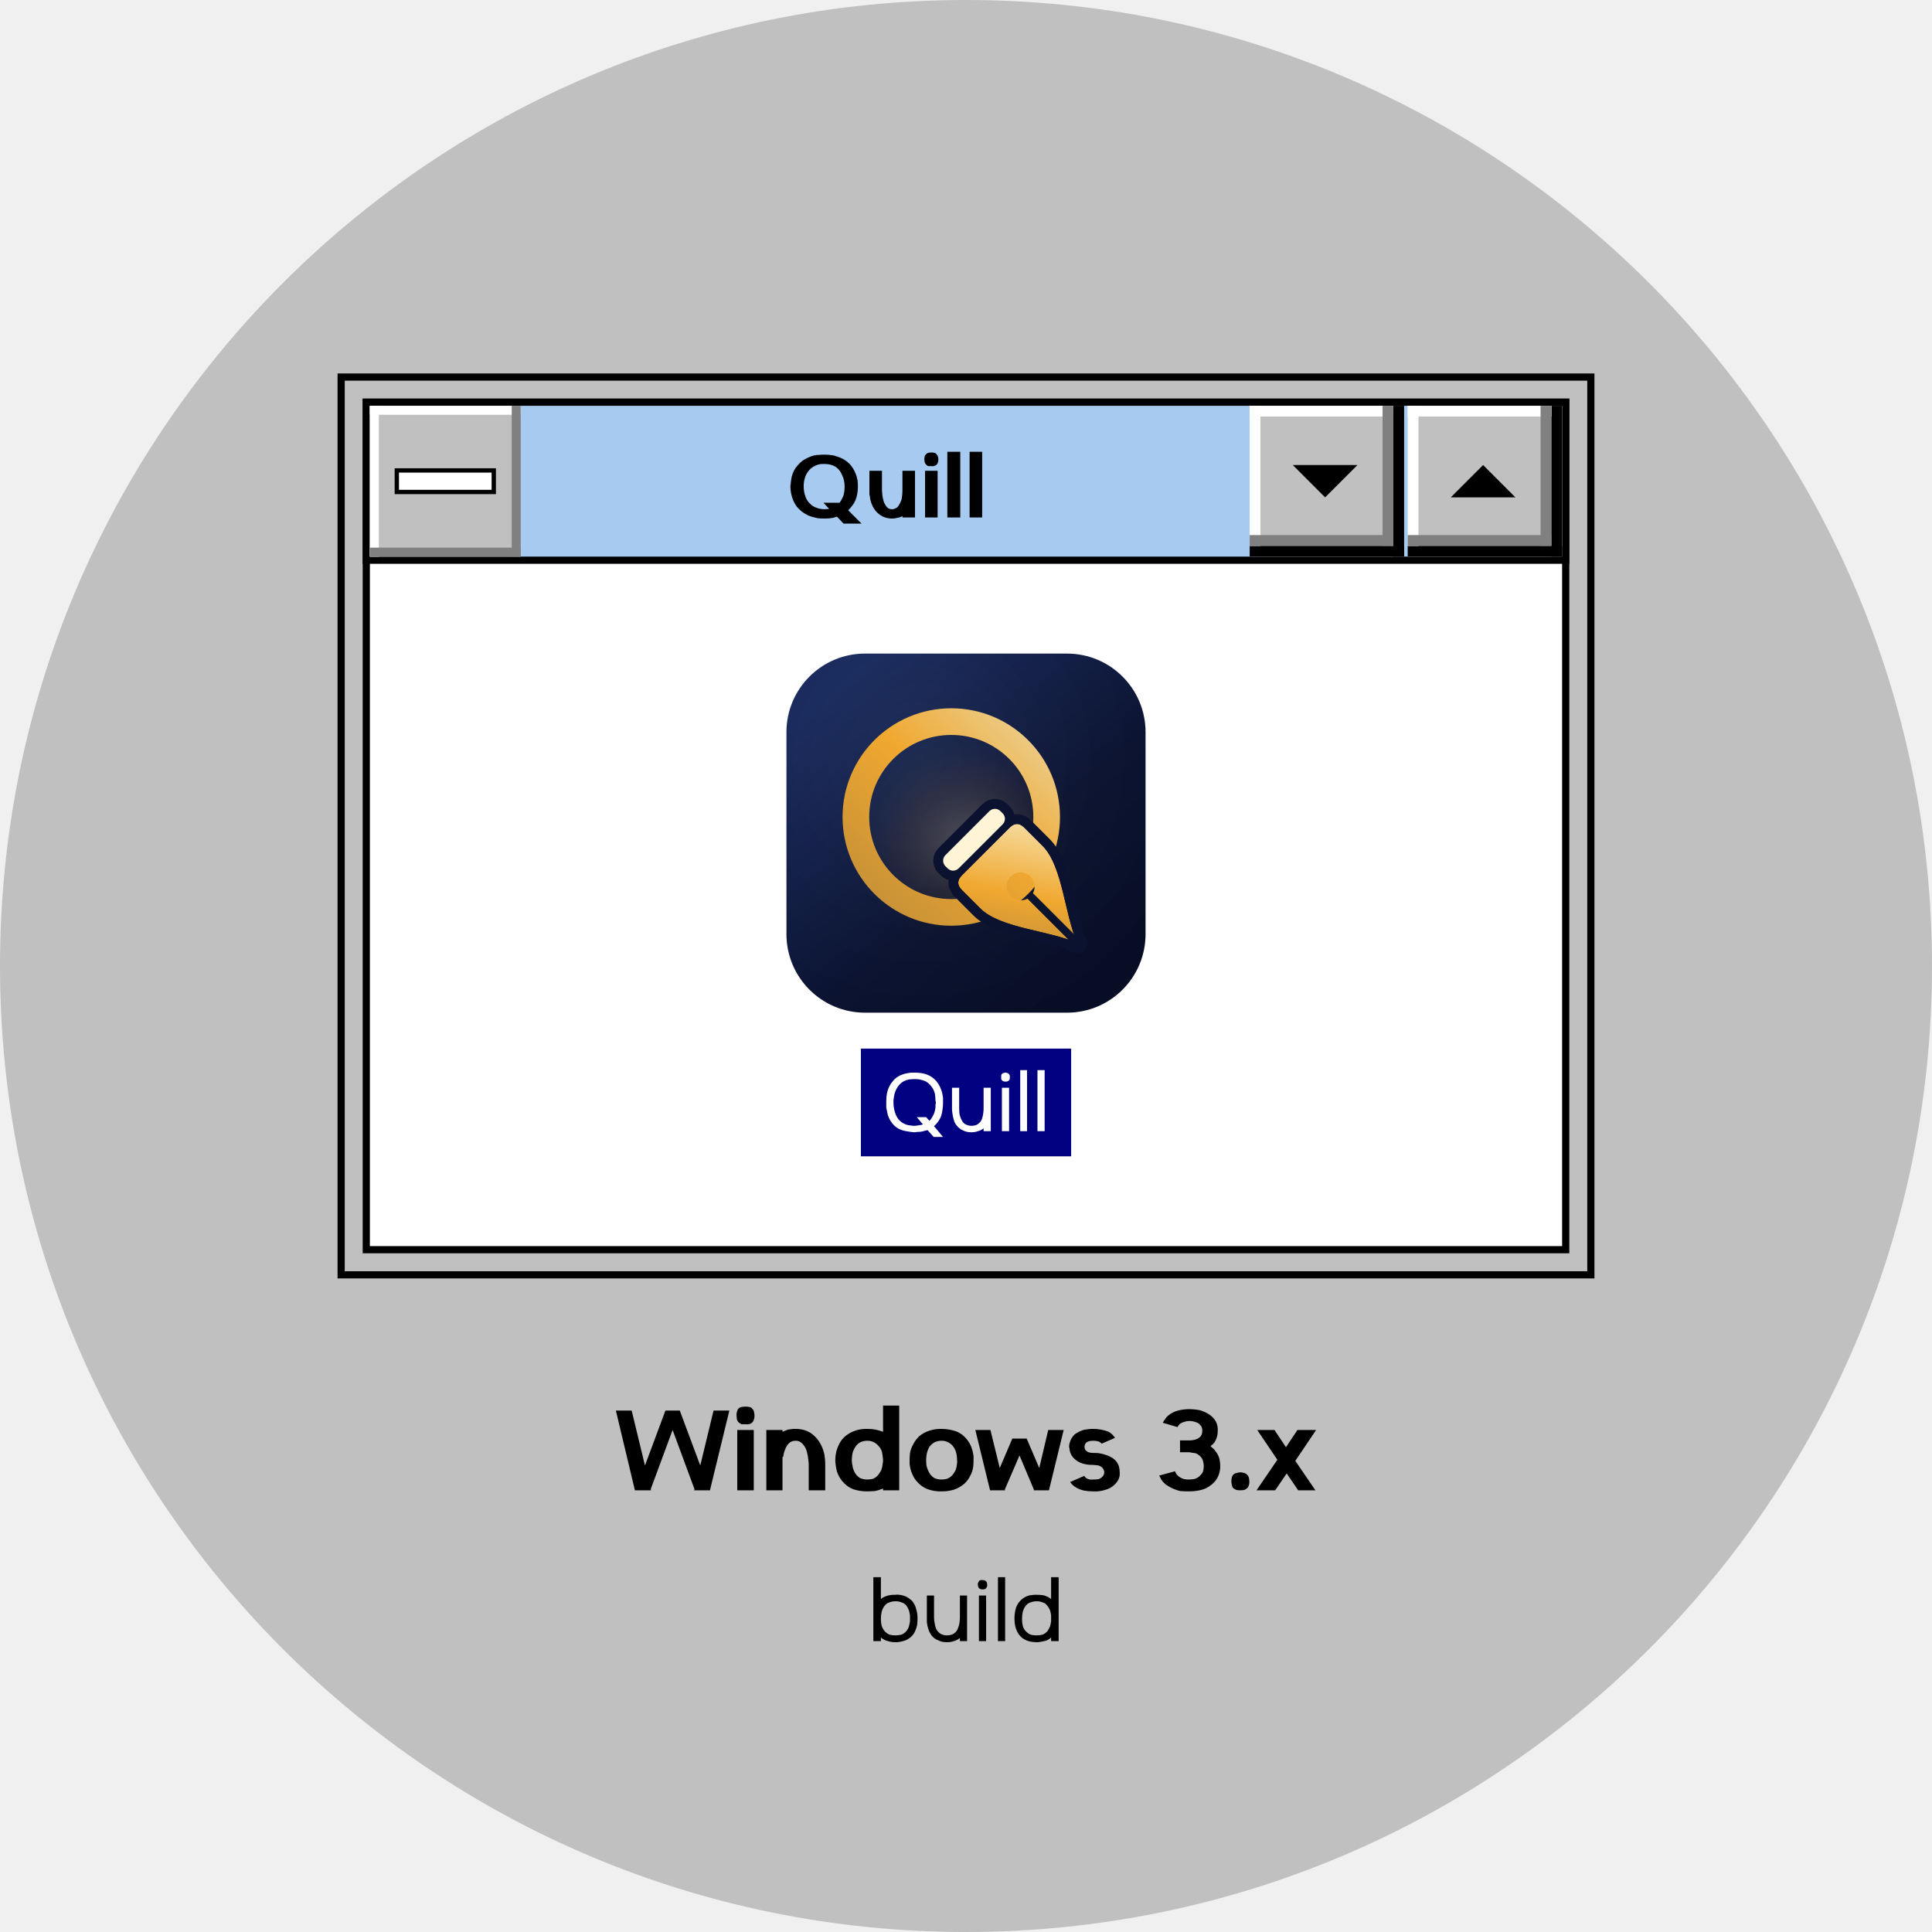
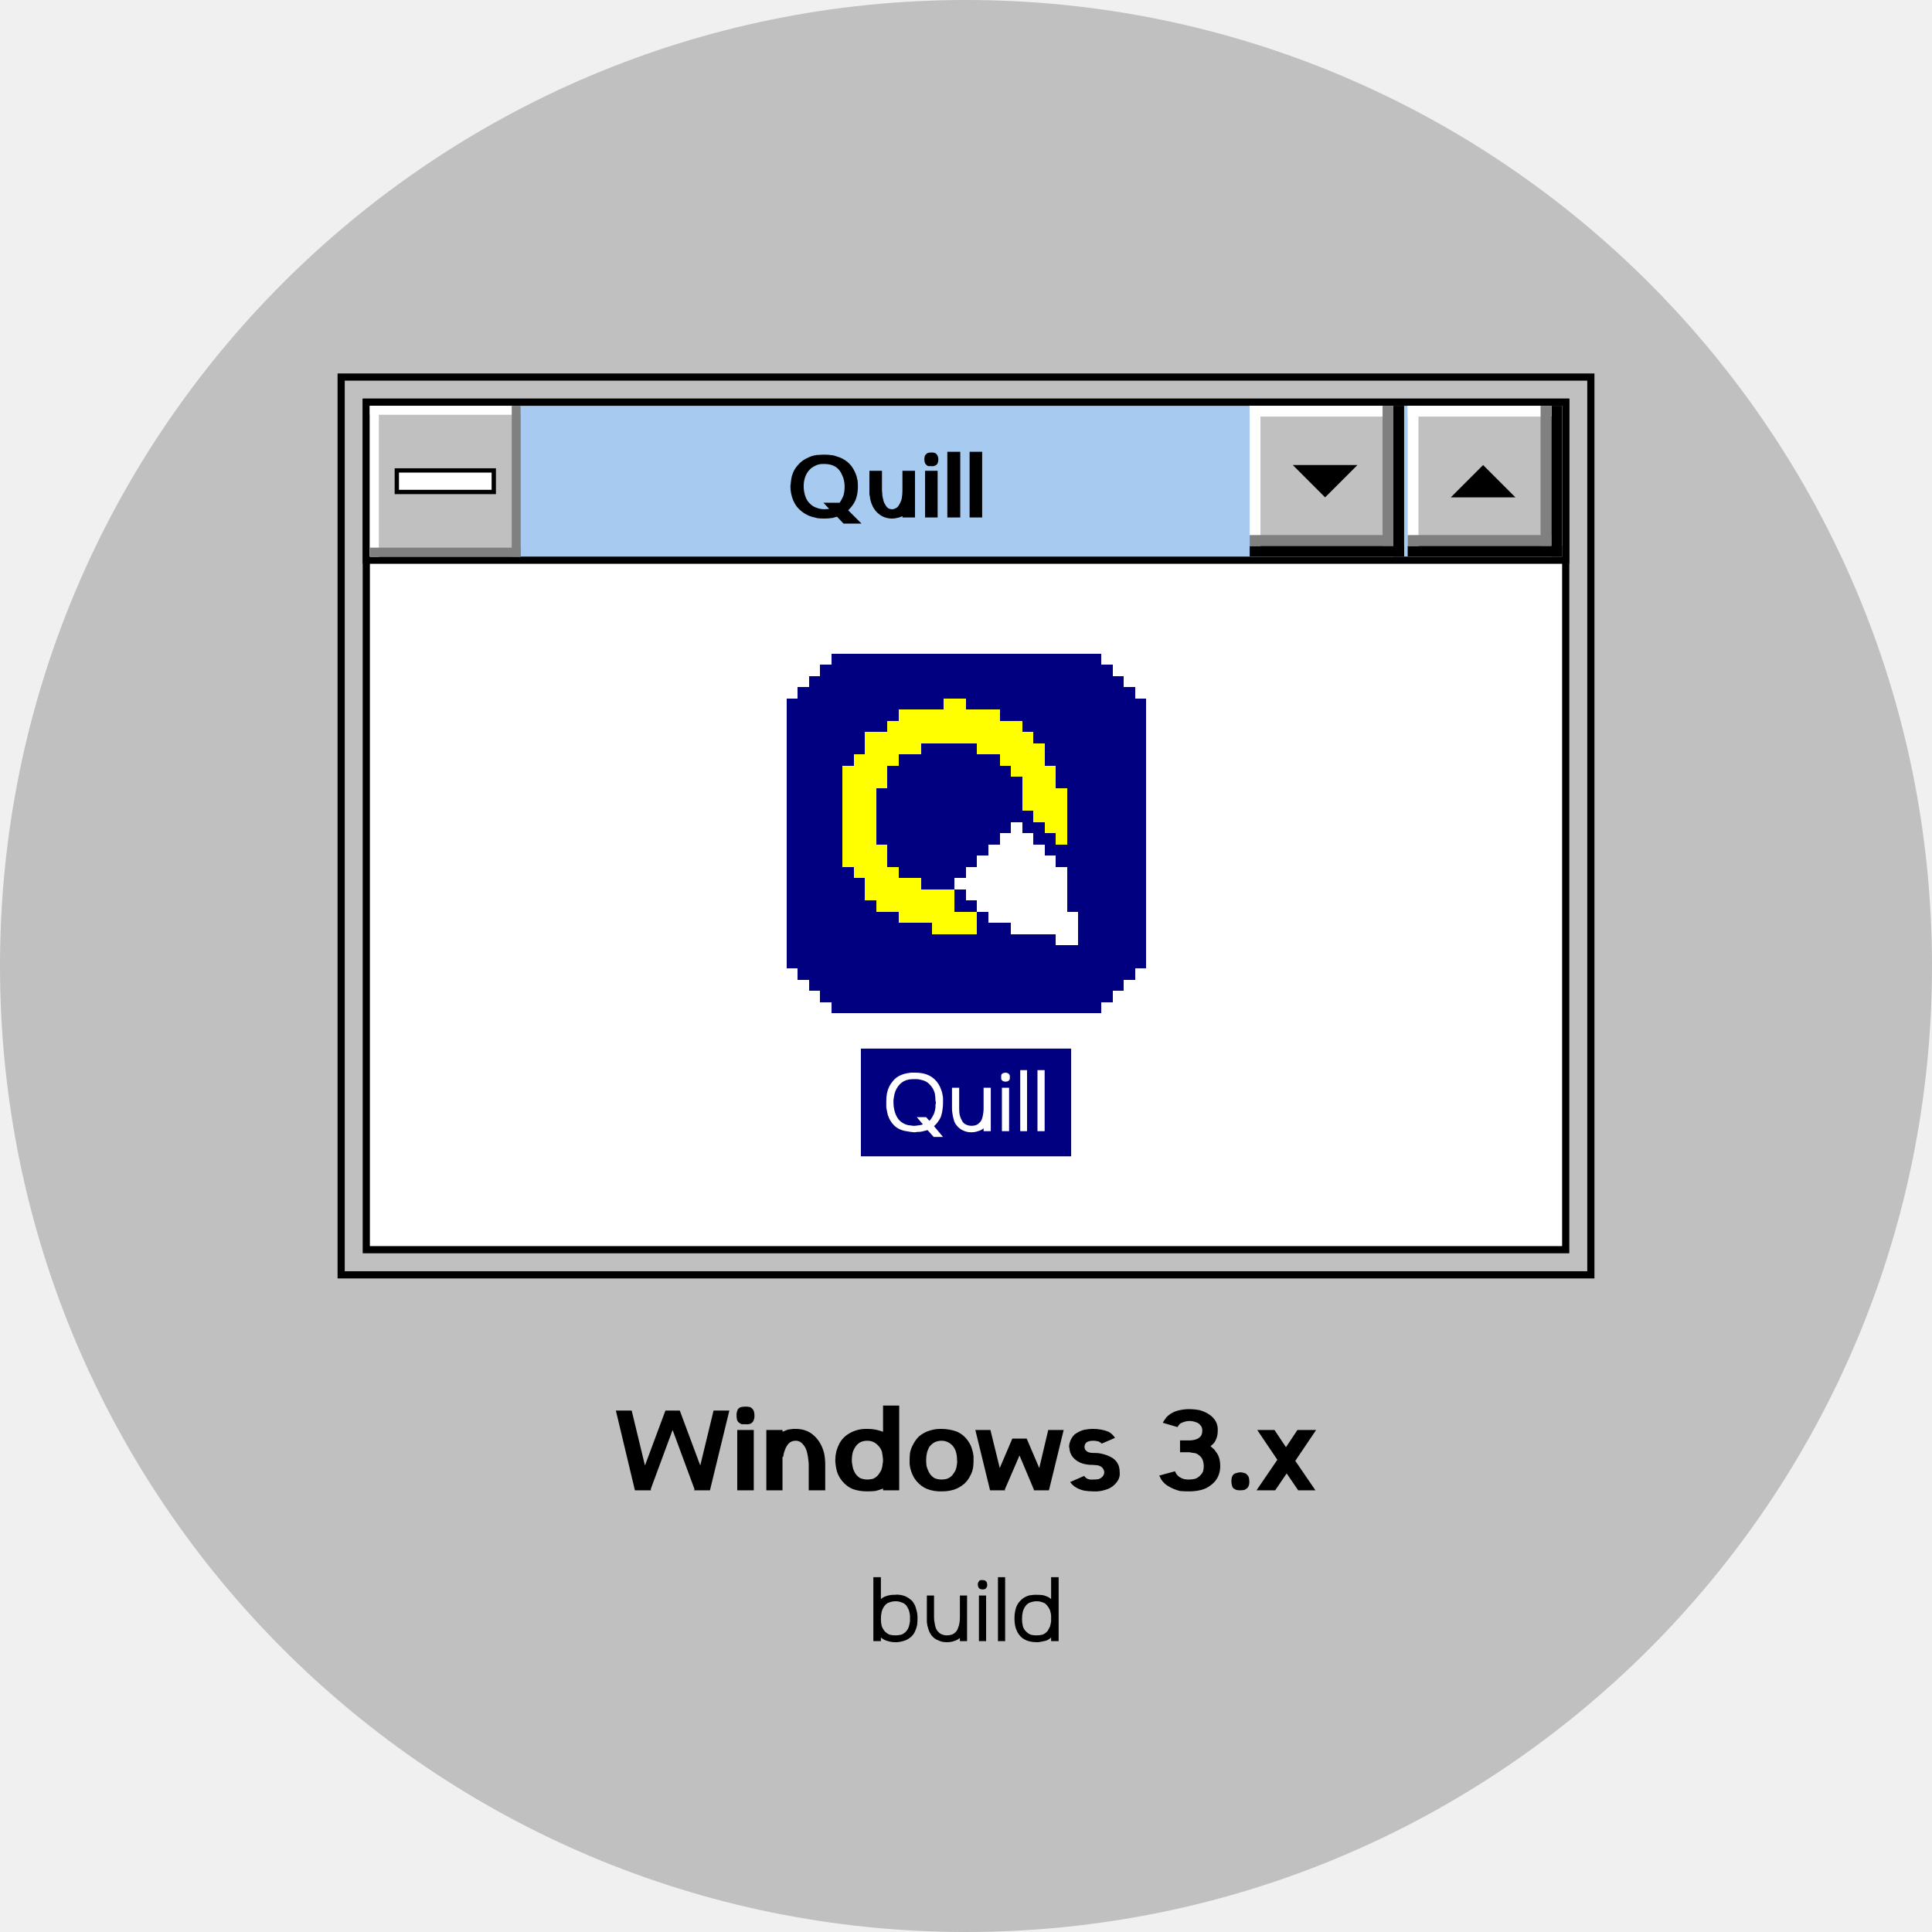
<svg xmlns="http://www.w3.org/2000/svg" width="53.8mm" height="53.8mm" viewBox="-1.5 -1.5 53.8 53.8" data-trim="0 0 50.8 50.8" data-bleed="1.5">
  <g data-shape="round">
    <circle cx="25.4" cy="25.4" r="26.9" fill="#c0c0c0" />
    <rect x="8" y="9" width="34.8" height="25" fill="#c0c0c0" stroke="#000000" stroke-width="0.2" />
    <rect x="8.7" y="9.7" width="33.4" height="23.6" fill="#ffffff" stroke="#000000" stroke-width="0.2" />
    <rect x="8.7" y="9.7" width="33.4" height="4.4" fill="#a6caf0" stroke="#000000" stroke-width="0.2" />
    <rect x="8.8" y="9.8" width="4.2" height="4.2" fill="#c0c0c0" />
    <rect x="8.8" y="9.8" width="4.2" height="0.25" fill="#ffffff" />
    <rect x="8.8" y="9.8" width="0.25" height="4.2" fill="#ffffff" />
    <rect x="8.8" y="13.75" width="4.2" height="0.25" fill="#808080" />
    <rect x="12.75" y="9.8" width="0.25" height="4.2" fill="#808080" />
    <rect x="9.55" y="11.6" width="2.7" height="0.6" fill="#ffffff" stroke="#000000" stroke-width="0.12" />
    <rect x="37.7" y="9.8" width="4.3" height="4.2" fill="#c0c0c0" />
    <rect x="37.7" y="13.7" width="4.3" height="0.3" fill="#000000" />
    <rect x="41.7" y="9.8" width="0.3" height="4.2" fill="#000000" />
    <rect x="37.7" y="9.8" width="4" height="0.3" fill="#ffffff" />
    <rect x="37.7" y="9.8" width="0.3" height="3.9" fill="#ffffff" />
    <rect x="37.7" y="13.4" width="4" height="0.3" fill="#808080" />
    <rect x="41.4" y="9.8" width="0.3" height="3.9" fill="#808080" />
    <polygon points="38.9,12.35 40.7,12.35 39.8,11.45" fill="#000000" />
    <rect x="33.3" y="9.8" width="4.3" height="4.2" fill="#c0c0c0" />
    <rect x="33.3" y="13.7" width="4.3" height="0.3" fill="#000000" />
    <rect x="37.3" y="9.8" width="0.3" height="4.2" fill="#000000" />
    <rect x="33.3" y="9.8" width="4" height="0.3" fill="#ffffff" />
    <rect x="33.3" y="9.8" width="0.3" height="3.9" fill="#ffffff" />
    <rect x="33.3" y="13.4" width="4" height="0.3" fill="#808080" />
    <rect x="37" y="9.8" width="0.3" height="3.9" fill="#808080" />
    <polygon points="34.5,11.45 36.3,11.45 35.4,12.35" fill="#000000" />
    <path data-text="Quill" data-pt="7" fill="#000000" d="M22.49 13.08L21.99 13.08L21.81 12.89Q21.75 12.9 21.7 12.92Q21.58 12.94 21.46 12.94Q21.36 12.94 21.26 12.93L21.23 12.92Q21.12 12.9 21.02 12.86Q20.82 12.77 20.69 12.61Q20.57 12.45 20.53 12.24Q20.51 12.14 20.51 12.04Q20.51 12.01 20.52 11.98L20.52 11.95Q20.53 11.85 20.55 11.76Q20.6 11.58 20.72 11.45Q20.84 11.31 21.01 11.24Q21.09 11.2 21.18 11.18L21.21 11.18L21.23 11.17L21.27 11.17Q21.37 11.16 21.46 11.16Q21.57 11.16 21.7 11.18L21.74 11.19Q21.81 11.21 21.89 11.24Q22.04 11.3 22.16 11.42Q22.27 11.54 22.33 11.7Q22.36 11.77 22.37 11.84L22.38 11.87Q22.39 11.96 22.39 12.05Q22.39 12.2 22.35 12.35Q22.31 12.49 22.21 12.61Q22.17 12.66 22.12 12.71L22.49 13.08ZM21.99 12.29Q22.02 12.18 22.02 12.05Q22.02 11.87 21.95 11.73Q21.89 11.58 21.77 11.5Q21.64 11.42 21.46 11.42Q21.43 11.42 21.41 11.42Q21.29 11.42 21.18 11.48Q21.08 11.53 21.01 11.62Q20.94 11.71 20.91 11.82Q20.88 11.92 20.88 12.04Q20.88 12.18 20.92 12.3Q20.96 12.44 21.06 12.53Q21.14 12.61 21.24 12.64Q21.34 12.68 21.45 12.68Q21.52 12.68 21.59 12.67L21.43 12.5L21.88 12.5Q21.95 12.4 21.99 12.29ZM23.98 11.61L23.98 12.91L23.63 12.91L23.63 12.87Q23.56 12.91 23.49 12.92Q23.42 12.94 23.34 12.94Q23.33 12.94 23.32 12.94Q23.11 12.93 22.97 12.81Q22.83 12.7 22.76 12.5Q22.73 12.41 22.72 12.31L22.71 12.27L22.71 12.16L22.71 11.61L23.06 11.61L23.06 12.16Q23.07 12.23 23.07 12.29Q23.08 12.36 23.1 12.43Q23.11 12.49 23.15 12.55Q23.18 12.61 23.23 12.65Q23.28 12.68 23.34 12.68Q23.36 12.68 23.37 12.68Q23.41 12.67 23.45 12.65Q23.49 12.63 23.51 12.6Q23.58 12.5 23.61 12.39Q23.63 12.27 23.63 12.16L23.63 11.61L23.98 11.61ZM24.62 11.37Q24.6 11.44 24.55 11.46Q24.5 11.49 24.43 11.48Q24.43 11.48 24.42 11.48Q24.39 11.48 24.35 11.48Q24.32 11.47 24.29 11.44Q24.26 11.41 24.25 11.37Q24.24 11.33 24.24 11.28Q24.24 11.25 24.25 11.22Q24.25 11.18 24.28 11.16Q24.31 11.12 24.35 11.11Q24.39 11.1 24.44 11.1L24.44 11.1Q24.48 11.1 24.52 11.11Q24.56 11.12 24.58 11.15Q24.61 11.18 24.62 11.22Q24.63 11.26 24.63 11.3Q24.63 11.33 24.62 11.37ZM24.61 12.91L24.26 12.91L24.26 11.61L24.61 11.61L24.61 12.91ZM25.24 12.91L24.88 12.91L24.88 11.08L25.24 11.08L25.24 12.91ZM25.85 12.91L25.5 12.91L25.5 11.08L25.85 11.08L25.85 12.91Z" />
-     <svg x="20.4" y="16.7" width="10" height="10" viewBox="0 0 1024 1024">
-       <defs>
-         <linearGradient id="s-w31-emblem-bg" x1="160" y1="96" x2="864" y2="928" gradientUnits="userSpaceOnUse">
-           <stop offset="0" stop-color="#16275a" />
-           <stop offset=".6" stop-color="#0a1230" />
-           <stop offset="1" stop-color="#070d24" />
-         </linearGradient>
-         <radialGradient id="s-w31-emblem-bloom" cx="0" cy="0" r="1" gradientUnits="userSpaceOnUse" gradientTransform="translate(384 300) scale(820)">
-           <stop offset="0" stop-color="#fff" stop-opacity=".05" />
-           <stop offset=".55" stop-color="#fff" stop-opacity=".015" />
-           <stop offset="1" stop-color="#fff" stop-opacity="0" />
-         </radialGradient>
-         <linearGradient id="s-w31-emblem-brand" x1="200" y1="860" x2="840" y2="170" gradientUnits="userSpaceOnUse">
-           <stop offset="0" stop-color="#b8893a" />
-           <stop offset=".55" stop-color="#f0a830" />
-           <stop offset="1" stop-color="#e9dcb0" />
-         </linearGradient>
-         <linearGradient id="s-w31-emblem-nib" x1="0" y1="1" x2="1" y2="0">
-           <stop offset="0" stop-color="#b8893a" />
-           <stop offset=".5" stop-color="#f0a830" />
-           <stop offset="1" stop-color="#f6dca0" />
-         </linearGradient>
-         <radialGradient id="s-w31-emblem-glow" cx="0" cy="0" r="1" gradientUnits="userSpaceOnUse" gradientTransform="translate(512 540) scale(300 280)">
-           <stop offset="0" stop-color="#fff4d6" stop-opacity=".26" />
-           <stop offset=".55" stop-color="#f0a830" stop-opacity=".1" />
-           <stop offset="1" stop-color="#f0a830" stop-opacity="0" />
-         </radialGradient>
-         <filter id="s-w31-emblem-soft" x="-40%" y="-40%" width="180%" height="180%" color-interpolation-filters="sRGB">
-           <feGaussianBlur stdDeviation="36" />
-         </filter>
-       </defs>
-       <rect width="1024" height="1024" rx="224" fill="url(#s-w31-emblem-bg)" />
-       <rect width="1024" height="1024" rx="224" fill="url(#s-w31-emblem-bloom)" />
-       <ellipse cx="470" cy="470" rx="280" ry="280" fill="url(#s-w31-emblem-glow)" filter="url(#s-w31-emblem-soft)" />
-       <circle cx="470" cy="466" r="272" fill="none" stroke="url(#s-w31-emblem-brand)" stroke-width="76" />
-       <g transform="translate(830 826) rotate(-45) scale(0.74)">
-         <path d="M0 0C-40 -110 -170 -250 -170 -360L-170 -460Q-170 -500 -130 -500L130 -500Q170 -500 170 -460L170 -360C170 -250 40 -110 0 0Z" fill="none" stroke="#0a1230" stroke-width="76" stroke-linejoin="round" />
-         <rect x="-150" y="-600" width="300" height="72" rx="30" fill="none" stroke="#0a1230" stroke-width="76" />
-         <mask id="s-w31-emblem-mq" maskUnits="userSpaceOnUse" x="-200" y="-520" width="400" height="540">
-           <path d="M0 0C-40 -110 -170 -250 -170 -360L-170 -460Q-170 -500 -130 -500L130 -500Q170 -500 170 -460L170 -360C170 -250 40 -110 0 0Z" fill="#fff" />
-           <path d="M0 -10V-270" stroke="#000" stroke-width="30" stroke-linecap="round" />
-           <circle cx="0" cy="-310" r="54" fill="#000" />
-         </mask>
-         <path d="M0 0C-40 -110 -170 -250 -170 -360L-170 -460Q-170 -500 -130 -500L130 -500Q170 -500 170 -460L170 -360C170 -250 40 -110 0 0Z" fill="url(#s-w31-emblem-nib)" mask="url(#s-w31-emblem-mq)" />
-         <rect x="-150" y="-600" width="300" height="72" rx="30" fill="#fff4d6" />
-       </g>
-     </svg>
+     <g shape-rendering="crispEdges">
+       <rect x="21.65" y="16.7" width="7.52" height="0.333" fill="#000080" />
+       <rect x="21.337" y="17.012" width="8.145" height="0.333" fill="#000080" />
+       <rect x="21.025" y="17.325" width="8.77" height="0.333" fill="#000080" />
+       <rect x="20.712" y="17.637" width="9.395" height="0.333" fill="#000080" />
+       <rect x="20.4" y="17.95" width="4.395" height="0.333" fill="#000080" />
+       <rect x="24.775" y="17.95" width="0.645" height="0.333" fill="#ffff00" />
+       <rect x="25.4" y="17.95" width="5.02" height="0.333" fill="#000080" />
+       <rect x="20.4" y="18.262" width="3.145" height="0.333" fill="#000080" />
+       <rect x="23.525" y="18.262" width="2.833" height="0.333" fill="#ffff00" />
+       <rect x="26.337" y="18.262" width="4.082" height="0.333" fill="#000080" />
+       <rect x="20.4" y="18.575" width="2.833" height="0.333" fill="#000080" />
+       <rect x="23.212" y="18.575" width="3.77" height="0.333" fill="#ffff00" />
+       <rect x="26.962" y="18.575" width="3.458" height="0.333" fill="#000080" />
+       <rect x="20.4" y="18.887" width="2.208" height="0.333" fill="#000080" />
+       <rect x="22.587" y="18.887" width="4.707" height="0.333" fill="#ffff00" />
+       <rect x="27.275" y="18.887" width="3.145" height="0.333" fill="#000080" />
+       <rect x="20.4" y="19.2" width="2.208" height="0.333" fill="#000080" />
+       <rect x="22.587" y="19.2" width="1.583" height="0.333" fill="#ffff00" />
+       <rect x="24.15" y="19.2" width="1.583" height="0.333" fill="#000080" />
+       <rect x="25.712" y="19.2" width="1.895" height="0.333" fill="#ffff00" />
+       <rect x="27.587" y="19.2" width="2.833" height="0.333" fill="#000080" />
+       <rect x="20.4" y="19.512" width="1.895" height="0.333" fill="#000080" />
+       <rect x="22.275" y="19.512" width="1.27" height="0.333" fill="#ffff00" />
+       <rect x="23.525" y="19.512" width="2.833" height="0.333" fill="#000080" />
+       <rect x="26.337" y="19.512" width="1.27" height="0.333" fill="#ffff00" />
+       <rect x="27.587" y="19.512" width="2.833" height="0.333" fill="#000080" />
+       <rect x="20.4" y="19.825" width="1.583" height="0.333" fill="#000080" />
+       <rect x="21.962" y="19.825" width="1.27" height="0.333" fill="#ffff00" />
+       <rect x="23.212" y="19.825" width="3.458" height="0.333" fill="#000080" />
+       <rect x="26.65" y="19.825" width="1.27" height="0.333" fill="#ffff00" />
+       <rect x="27.9" y="19.825" width="2.52" height="0.333" fill="#000080" />
+       <rect x="20.4" y="20.137" width="1.583" height="0.333" fill="#000080" />
+       <rect x="21.962" y="20.137" width="1.27" height="0.333" fill="#ffff00" />
+       <rect x="23.212" y="20.137" width="3.77" height="0.333" fill="#000080" />
+       <rect x="26.962" y="20.137" width="0.958" height="0.333" fill="#ffff00" />
+       <rect x="27.9" y="20.137" width="2.52" height="0.333" fill="#000080" />
+       <rect x="20.4" y="20.45" width="1.583" height="0.333" fill="#000080" />
+       <rect x="21.962" y="20.45" width="0.958" height="0.333" fill="#ffff00" />
+       <rect x="22.9" y="20.45" width="4.082" height="0.333" fill="#000080" />
+       <rect x="26.962" y="20.45" width="1.27" height="0.333" fill="#ffff00" />
+       <rect x="28.212" y="20.45" width="2.208" height="0.333" fill="#000080" />
+       <rect x="20.4" y="20.762" width="1.583" height="0.333" fill="#000080" />
+       <rect x="21.962" y="20.762" width="0.958" height="0.333" fill="#ffff00" />
+       <rect x="22.9" y="20.762" width="4.082" height="0.333" fill="#000080" />
+       <rect x="26.962" y="20.762" width="1.27" height="0.333" fill="#ffff00" />
+       <rect x="28.212" y="20.762" width="2.208" height="0.333" fill="#000080" />
+       <rect x="20.4" y="21.075" width="1.583" height="0.333" fill="#000080" />
+       <rect x="21.962" y="21.075" width="0.958" height="0.333" fill="#ffff00" />
+       <rect x="22.9" y="21.075" width="4.395" height="0.333" fill="#000080" />
+       <rect x="27.275" y="21.075" width="0.958" height="0.333" fill="#ffff00" />
+       <rect x="28.212" y="21.075" width="2.208" height="0.333" fill="#000080" />
+       <rect x="20.4" y="21.387" width="1.583" height="0.333" fill="#000080" />
+       <rect x="21.962" y="21.387" width="0.958" height="0.333" fill="#ffff00" />
+       <rect x="22.9" y="21.387" width="3.77" height="0.333" fill="#000080" />
+       <rect x="26.65" y="21.387" width="0.333" height="0.333" fill="#ffffff" />
+       <rect x="26.962" y="21.387" width="0.645" height="0.333" fill="#000080" />
+       <rect x="27.587" y="21.387" width="0.645" height="0.333" fill="#ffff00" />
+       <rect x="28.212" y="21.387" width="2.208" height="0.333" fill="#000080" />
+       <rect x="20.4" y="21.7" width="1.583" height="0.333" fill="#000080" />
+       <rect x="21.962" y="21.7" width="0.958" height="0.333" fill="#ffff00" />
+       <rect x="22.9" y="21.7" width="3.458" height="0.333" fill="#000080" />
+       <rect x="26.337" y="21.7" width="0.958" height="0.333" fill="#ffffff" />
+       <rect x="27.275" y="21.7" width="0.645" height="0.333" fill="#000080" />
+       <rect x="27.9" y="21.7" width="0.333" height="0.333" fill="#ffff00" />
+       <rect x="28.212" y="21.7" width="2.208" height="0.333" fill="#000080" />
+       <rect x="20.4" y="22.012" width="1.583" height="0.333" fill="#000080" />
+       <rect x="21.962" y="22.012" width="1.27" height="0.333" fill="#ffff00" />
+       <rect x="23.212" y="22.012" width="2.833" height="0.333" fill="#000080" />
+       <rect x="26.025" y="22.012" width="1.583" height="0.333" fill="#ffffff" />
+       <rect x="27.587" y="22.012" width="2.833" height="0.333" fill="#000080" />
+       <rect x="20.4" y="22.325" width="1.583" height="0.333" fill="#000080" />
+       <rect x="21.962" y="22.325" width="1.27" height="0.333" fill="#ffff00" />
+       <rect x="23.212" y="22.325" width="2.52" height="0.333" fill="#000080" />
+       <rect x="25.712" y="22.325" width="2.208" height="0.333" fill="#ffffff" />
+       <rect x="27.9" y="22.325" width="2.52" height="0.333" fill="#000080" />
+       <rect x="20.4" y="22.637" width="1.895" height="0.333" fill="#000080" />
+       <rect x="22.275" y="22.637" width="1.27" height="0.333" fill="#ffff00" />
+       <rect x="23.525" y="22.637" width="1.895" height="0.333" fill="#000080" />
+       <rect x="25.4" y="22.637" width="2.833" height="0.333" fill="#ffffff" />
+       <rect x="28.212" y="22.637" width="2.208" height="0.333" fill="#000080" />
+       <rect x="20.4" y="22.95" width="2.208" height="0.333" fill="#000080" />
+       <rect x="22.587" y="22.95" width="1.583" height="0.333" fill="#ffff00" />
+       <rect x="24.15" y="22.95" width="0.958" height="0.333" fill="#000080" />
+       <rect x="25.087" y="22.95" width="3.145" height="0.333" fill="#ffffff" />
+       <rect x="28.212" y="22.95" width="2.208" height="0.333" fill="#000080" />
+       <rect x="20.4" y="23.262" width="2.208" height="0.333" fill="#000080" />
+       <rect x="22.587" y="23.262" width="2.52" height="0.333" fill="#ffff00" />
+       <rect x="25.087" y="23.262" width="0.333" height="0.333" fill="#000080" />
+       <rect x="25.4" y="23.262" width="2.833" height="0.333" fill="#ffffff" />
+       <rect x="28.212" y="23.262" width="2.208" height="0.333" fill="#000080" />
+       <rect x="20.4" y="23.575" width="2.52" height="0.333" fill="#000080" />
+       <rect x="22.9" y="23.575" width="2.208" height="0.333" fill="#ffff00" />
+       <rect x="25.087" y="23.575" width="0.645" height="0.333" fill="#000080" />
+       <rect x="25.712" y="23.575" width="2.52" height="0.333" fill="#ffffff" />
+       <rect x="28.212" y="23.575" width="2.208" height="0.333" fill="#000080" />
+       <rect x="20.4" y="23.887" width="3.145" height="0.333" fill="#000080" />
+       <rect x="23.525" y="23.887" width="2.208" height="0.333" fill="#ffff00" />
+       <rect x="25.712" y="23.887" width="0.333" height="0.333" fill="#000080" />
+       <rect x="26.025" y="23.887" width="2.52" height="0.333" fill="#ffffff" />
+       <rect x="28.525" y="23.887" width="1.895" height="0.333" fill="#000080" />
+       <rect x="20.4" y="24.2" width="4.082" height="0.333" fill="#000080" />
+       <rect x="24.462" y="24.2" width="1.27" height="0.333" fill="#ffff00" />
+       <rect x="25.712" y="24.2" width="0.958" height="0.333" fill="#000080" />
+       <rect x="26.65" y="24.2" width="1.895" height="0.333" fill="#ffffff" />
+       <rect x="28.525" y="24.2" width="1.895" height="0.333" fill="#000080" />
+       <rect x="20.4" y="24.512" width="7.52" height="0.333" fill="#000080" />
+       <rect x="27.9" y="24.512" width="0.645" height="0.333" fill="#ffffff" />
+       <rect x="28.525" y="24.512" width="1.895" height="0.333" fill="#000080" />
+       <rect x="20.4" y="24.825" width="10.02" height="0.333" fill="#000080" />
+       <rect x="20.4" y="25.137" width="10.02" height="0.333" fill="#000080" />
+       <rect x="20.712" y="25.45" width="9.395" height="0.333" fill="#000080" />
+       <rect x="21.025" y="25.762" width="8.77" height="0.333" fill="#000080" />
+       <rect x="21.337" y="26.075" width="8.145" height="0.333" fill="#000080" />
+       <rect x="21.65" y="26.387" width="7.52" height="0.333" fill="#000080" />
+     </g>
    <rect x="22.473" y="27.7" width="5.855" height="3" fill="#000080" />
    <path data-text="Quill" data-pt="6.5" fill="#ffffff" d="M24.76 30.16L24.5 30.16L24.33 29.97Q24.26 29.99 24.21 30Q24.15 30.02 24.07 30.02L24.04 30.02L23.99 30.03L23.95 30.03Q23.84 30.02 23.74 30Q23.54 29.97 23.41 29.85Q23.28 29.73 23.22 29.54Q23.21 29.49 23.2 29.44Q23.19 29.39 23.18 29.34L23.18 29.29L23.18 29.21L23.18 29.16Q23.18 29.05 23.2 28.94Q23.24 28.75 23.36 28.61Q23.47 28.47 23.66 28.41Q23.76 28.38 23.87 28.37L23.9 28.37L23.99 28.37Q24.1 28.37 24.2 28.39Q24.39 28.43 24.52 28.55Q24.65 28.67 24.71 28.85Q24.73 28.9 24.74 28.95Q24.75 29.01 24.76 29.06L24.76 29.1L24.76 29.19L24.76 29.23Q24.76 29.3 24.75 29.36Q24.74 29.48 24.7 29.6Q24.65 29.71 24.57 29.8Q24.54 29.83 24.51 29.86L24.76 30.16ZM24.05 29.84Q24.08 29.84 24.12 29.83Q24.15 29.83 24.2 29.81L24.03 29.61L24.29 29.61L24.38 29.71Q24.4 29.69 24.42 29.67Q24.47 29.6 24.51 29.51Q24.54 29.43 24.55 29.34Q24.55 29.3 24.55 29.26L24.56 29.23L24.56 29.19L24.55 29.15Q24.55 29.04 24.53 28.94Q24.49 28.8 24.39 28.7Q24.3 28.6 24.15 28.57Q24.08 28.55 24.01 28.55L23.97 28.55Q23.89 28.55 23.81 28.56Q23.65 28.59 23.55 28.7Q23.45 28.81 23.41 28.96Q23.39 29.05 23.38 29.14L23.38 29.17L23.38 29.18L23.38 29.21Q23.38 29.3 23.4 29.39Q23.43 29.55 23.52 29.67Q23.62 29.79 23.78 29.83Q23.86 29.84 23.93 29.85L23.96 29.85Q24.01 29.85 24.05 29.84ZM26.09 28.79L26.09 30L25.89 30L25.89 29.92Q25.82 29.98 25.73 30Q25.65 30.03 25.55 30.03Q25.55 30.03 25.54 30.03Q25.42 30.03 25.32 29.98Q25.22 29.94 25.14 29.84Q25.08 29.77 25.06 29.68Q25.03 29.59 25.02 29.49Q25.01 29.43 25.01 29.38L25.01 28.79L25.21 28.79L25.21 29.37Q25.21 29.45 25.22 29.53Q25.24 29.62 25.28 29.69Q25.32 29.78 25.39 29.81Q25.46 29.85 25.56 29.85Q25.62 29.85 25.68 29.83Q25.73 29.81 25.78 29.76Q25.83 29.71 25.85 29.64Q25.87 29.58 25.88 29.5Q25.89 29.43 25.89 29.37L25.89 28.79L26.09 28.79ZM26.62 28.53Q26.62 28.55 26.61 28.57Q26.59 28.6 26.56 28.61Q26.54 28.62 26.5 28.62L26.5 28.62Q26.47 28.62 26.44 28.61Q26.41 28.6 26.4 28.58Q26.38 28.56 26.38 28.54Q26.38 28.53 26.38 28.5Q26.38 28.48 26.38 28.46Q26.38 28.44 26.39 28.42Q26.4 28.4 26.42 28.39Q26.43 28.38 26.45 28.38Q26.48 28.37 26.5 28.37Q26.53 28.37 26.55 28.38Q26.58 28.39 26.6 28.41Q26.61 28.43 26.62 28.45Q26.62 28.47 26.62 28.49Q26.62 28.51 26.62 28.53ZM26.6 30L26.4 30L26.4 28.79L26.6 28.79L26.6 30ZM27.1 30L26.91 30L26.91 28.3L27.1 28.3L27.1 30ZM27.59 30L27.39 30L27.39 28.3L27.59 28.3L27.59 30Z" />
    <path data-text="Windows 3.x" data-pt="9" fill="#000000" d="M16.46 39.31L17.03 37.78L17.43 37.78L18 39.31L18.37 37.78L18.81 37.78L18.27 40L17.83 40L17.84 39.97L17.23 38.32L16.62 39.97L16.63 40L16.18 40L15.65 37.78L16.09 37.78L16.46 39.31ZM19.5 38.01Q19.48 38.1 19.41 38.14Q19.35 38.17 19.26 38.16Q19.25 38.16 19.25 38.16Q19.2 38.16 19.15 38.16Q19.11 38.14 19.07 38.11Q19.03 38.07 19.02 38.02Q19.01 37.96 19.01 37.9Q19.01 37.86 19.02 37.82Q19.03 37.78 19.05 37.74Q19.09 37.69 19.15 37.68Q19.21 37.67 19.26 37.67L19.27 37.67Q19.32 37.67 19.37 37.68Q19.42 37.69 19.45 37.73Q19.49 37.77 19.5 37.83Q19.51 37.88 19.51 37.93Q19.51 37.97 19.5 38.01ZM19.49 40L19.03 40L19.03 38.32L19.49 38.32L19.49 40ZM21.02 40L21.02 39.29Q21.02 39.23 21.01 39.16Q21 39.04 20.97 38.93Q20.94 38.81 20.86 38.72Q20.83 38.68 20.78 38.65Q20.72 38.62 20.66 38.62Q20.54 38.62 20.47 38.69Q20.4 38.76 20.36 38.87Q20.32 38.97 20.31 39.07L20.29 39.07L20.29 40L19.84 40L19.84 38.32L20.29 38.32L20.29 38.37Q20.37 38.34 20.44 38.31Q20.51 38.3 20.59 38.29Q20.63 38.29 20.65 38.29Q20.97 38.29 21.17 38.48Q21.37 38.66 21.45 38.97Q21.48 39.13 21.48 39.29L21.48 40L21.02 40ZM22.87 40.02Q22.76 40.03 22.64 40.03Q22.44 40.03 22.26 39.97Q22.08 39.9 21.95 39.74Q21.86 39.63 21.81 39.49Q21.77 39.34 21.76 39.19Q21.76 39.17 21.76 39.16Q21.76 38.93 21.86 38.73Q21.95 38.53 22.16 38.41Q22.37 38.29 22.62 38.29Q22.64 38.29 22.66 38.29Q22.78 38.29 22.88 38.31Q22.98 38.33 23.09 38.37L23.09 37.64L23.54 37.64L23.54 40L23.09 40L23.09 39.95Q22.97 40 22.87 40.02ZM22.24 39.32Q22.25 39.4 22.29 39.48Q22.34 39.59 22.45 39.66Q22.55 39.7 22.65 39.7Q22.73 39.7 22.81 39.68Q22.88 39.65 22.94 39.59Q23 39.52 23.04 39.44Q23.07 39.36 23.08 39.26Q23.09 39.21 23.09 39.15Q23.08 39.03 23.06 38.93Q23.03 38.83 22.95 38.75Q22.83 38.62 22.65 38.62Q22.55 38.62 22.46 38.66Q22.37 38.71 22.32 38.79Q22.26 38.88 22.24 38.97Q22.22 39.06 22.22 39.16Q22.22 39.24 22.24 39.32ZM25.6 39.35Q25.58 39.49 25.51 39.61Q25.45 39.73 25.35 39.82Q25.22 39.93 25.07 39.98Q24.91 40.03 24.74 40.03Q24.51 40.04 24.31 39.96Q24.12 39.88 23.98 39.69Q23.92 39.6 23.88 39.49Q23.84 39.38 23.83 39.26Q23.83 39.2 23.83 39.15Q23.83 39.06 23.84 38.97Q23.86 38.84 23.93 38.72Q23.99 38.6 24.09 38.5Q24.22 38.39 24.38 38.34Q24.53 38.29 24.7 38.29Q24.93 38.29 25.13 38.36Q25.33 38.44 25.46 38.63Q25.53 38.73 25.56 38.83Q25.6 38.95 25.61 39.06Q25.61 39.12 25.61 39.18Q25.61 39.26 25.6 39.35ZM24.3 39.32Q24.32 39.4 24.36 39.48Q24.41 39.59 24.52 39.66Q24.61 39.7 24.72 39.7Q24.8 39.7 24.87 39.68Q24.95 39.65 25.01 39.59Q25.07 39.52 25.11 39.44Q25.14 39.36 25.15 39.26Q25.16 39.21 25.15 39.15Q25.15 39.03 25.12 38.93Q25.09 38.83 25.02 38.75Q24.89 38.62 24.72 38.62Q24.62 38.62 24.53 38.66Q24.44 38.71 24.38 38.79Q24.33 38.88 24.31 38.97Q24.29 39.06 24.29 39.16Q24.29 39.24 24.3 39.32ZM26.34 39.38L26.69 38.56L27.09 38.56L27.44 39.38L27.69 38.32L28.12 38.32L27.71 40L27.29 40L27.29 39.98L26.89 39.03L26.48 39.98L26.49 40L26.07 40L25.66 38.32L26.08 38.32L26.34 39.38ZM29 38.96Q29.09 38.96 29.17 38.98Q29.26 39 29.34 39.03Q29.41 39.06 29.48 39.1Q29.54 39.14 29.59 39.2Q29.64 39.27 29.66 39.34Q29.68 39.42 29.68 39.5Q29.69 39.6 29.65 39.69Q29.61 39.77 29.54 39.84Q29.43 39.95 29.27 39.99Q29.11 40.04 28.95 40.03Q28.94 40.03 28.94 40.03Q28.82 40.03 28.7 40.01Q28.59 39.99 28.48 39.93Q28.37 39.87 28.3 39.77L28.69 39.6Q28.72 39.64 28.76 39.67Q28.8 39.69 28.85 39.7Q28.9 39.7 28.95 39.7Q29.02 39.7 29.09 39.69Q29.15 39.67 29.2 39.62Q29.24 39.58 29.25 39.51Q29.25 39.5 29.25 39.5Q29.25 39.46 29.23 39.42Q29.2 39.36 29.14 39.33Q29.08 39.3 29.02 39.3Q28.93 39.29 28.84 39.29Q28.7 39.28 28.58 39.23Q28.45 39.17 28.37 39.07Q28.29 38.97 28.28 38.83Q28.28 38.81 28.27 38.79Q28.27 38.73 28.29 38.67Q28.33 38.53 28.43 38.44Q28.54 38.36 28.67 38.32Q28.81 38.29 28.94 38.29Q29.05 38.29 29.16 38.31Q29.27 38.33 29.37 38.37Q29.48 38.43 29.55 38.54L29.18 38.7Q29.15 38.67 29.11 38.65Q29.08 38.63 29.04 38.63Q29 38.62 28.95 38.62Q28.89 38.62 28.84 38.63Q28.79 38.64 28.75 38.67Q28.7 38.72 28.7 38.79Q28.7 38.83 28.72 38.87Q28.76 38.92 28.81 38.94Q28.87 38.96 28.94 38.96L29 38.96ZM31.36 38.61L31.63 38.61Q31.72 38.61 31.81 38.58Q31.89 38.55 31.94 38.49Q31.98 38.43 31.98 38.34Q31.98 38.33 31.98 38.33Q31.98 38.24 31.92 38.18Q31.87 38.12 31.79 38.1Q31.71 38.07 31.62 38.07Q31.55 38.07 31.49 38.09Q31.42 38.11 31.37 38.14Q31.32 38.18 31.29 38.24L30.88 38.12Q30.91 38.06 30.95 38.01Q30.98 37.96 31.03 37.92Q31.15 37.82 31.3 37.78Q31.46 37.74 31.61 37.74Q31.76 37.74 31.91 37.77Q32.06 37.81 32.19 37.9Q32.3 37.98 32.36 38.09Q32.42 38.21 32.41 38.35Q32.41 38.49 32.35 38.61Q32.33 38.66 32.29 38.7Q32.25 38.74 32.21 38.77Q32.26 38.82 32.31 38.86Q32.35 38.91 32.39 38.97Q32.44 39.05 32.46 39.14Q32.48 39.23 32.48 39.32Q32.48 39.47 32.43 39.59Q32.37 39.74 32.24 39.84Q32.11 39.95 31.95 39.99Q31.79 40.03 31.62 40.03Q31.62 40.03 31.61 40.03Q31.48 40.03 31.36 40.02Q31.2 39.98 31.06 39.9Q30.92 39.83 30.83 39.69Q30.81 39.64 30.78 39.59L31.22 39.47Q31.26 39.58 31.36 39.64Q31.41 39.67 31.48 39.69Q31.54 39.7 31.61 39.7Q31.7 39.7 31.78 39.68Q31.86 39.65 31.92 39.59Q31.97 39.54 32 39.48Q32.02 39.41 32.02 39.34Q32.02 39.34 32.02 39.33Q32.02 39.22 31.98 39.13Q31.94 39.05 31.84 38.99Q31.79 38.96 31.73 38.96Q31.68 38.95 31.62 38.94L31.36 38.94L31.36 38.61ZM33.28 39.85Q33.27 39.89 33.24 39.93Q33.2 39.97 33.15 39.99Q33.09 40 33.03 40L33.02 40Q32.97 40 32.93 39.99Q32.88 39.97 32.84 39.94Q32.81 39.9 32.8 39.84Q32.79 39.79 32.79 39.74Q32.79 39.7 32.8 39.65Q32.81 39.61 32.83 39.58Q32.87 39.53 32.93 39.52Q32.99 39.5 33.04 39.5L33.05 39.5Q33.1 39.5 33.15 39.52Q33.2 39.53 33.23 39.57Q33.27 39.61 33.28 39.66Q33.29 39.71 33.29 39.77Q33.29 39.81 33.28 39.85ZM34.01 40L33.49 40L34.07 39.15L33.51 38.32L33.99 38.32L34.31 38.8L34.63 38.32L35.15 38.32L34.57 39.18L35.13 40L34.65 40L34.33 39.53L34.01 40Z" />
    <path data-text="build" data-pt="6.8" fill="#000000" d="M23.44 44.23Q23.32 44.23 23.23 44.2Q23.13 44.18 23.03 44.1L23.03 44.2L22.82 44.2L22.82 42.42L23.03 42.42L23.03 43.03Q23.05 43.01 23.08 42.99Q23.15 42.95 23.23 42.93Q23.31 42.91 23.39 42.91L23.43 42.91Q23.48 42.9 23.54 42.91Q23.64 42.92 23.73 42.96Q23.81 43 23.89 43.07Q23.98 43.17 24.01 43.3Q24.05 43.42 24.05 43.55Q24.05 43.65 24.04 43.75Q24.02 43.84 23.98 43.93Q23.94 44.02 23.87 44.08Q23.78 44.16 23.68 44.19Q23.59 44.22 23.48 44.23L23.44 44.23ZM23.05 43.77Q23.08 43.86 23.14 43.93Q23.2 43.99 23.27 44.02Q23.35 44.04 23.43 44.04Q23.52 44.04 23.6 44.02Q23.68 43.99 23.74 43.92Q23.79 43.86 23.81 43.79Q23.83 43.72 23.84 43.65Q23.84 43.6 23.84 43.55Q23.84 43.52 23.84 43.48Q23.83 43.41 23.81 43.34Q23.78 43.27 23.74 43.21Q23.68 43.14 23.6 43.12Q23.53 43.09 23.44 43.09Q23.35 43.09 23.27 43.12Q23.19 43.14 23.13 43.22Q23.07 43.3 23.05 43.39Q23.03 43.48 23.03 43.58Q23.03 43.68 23.05 43.77ZM25.43 42.93L25.43 44.2L25.23 44.2L25.23 44.11Q25.15 44.18 25.06 44.2Q24.98 44.23 24.87 44.23Q24.87 44.23 24.86 44.23Q24.73 44.23 24.63 44.18Q24.52 44.14 24.44 44.04Q24.38 43.96 24.35 43.86Q24.32 43.77 24.31 43.67Q24.31 43.61 24.31 43.55L24.31 42.93L24.51 42.93L24.51 43.55Q24.51 43.63 24.53 43.71Q24.54 43.8 24.58 43.88Q24.63 43.96 24.7 44Q24.78 44.04 24.87 44.04Q24.94 44.04 25 44.02Q25.06 44 25.11 43.95Q25.16 43.9 25.18 43.83Q25.21 43.76 25.22 43.68Q25.23 43.61 25.23 43.54L25.23 42.93L25.43 42.93ZM25.99 42.66Q25.99 42.68 25.97 42.71Q25.96 42.73 25.93 42.75Q25.9 42.76 25.87 42.76L25.86 42.76Q25.83 42.76 25.8 42.75Q25.77 42.74 25.75 42.71Q25.74 42.7 25.74 42.68Q25.73 42.66 25.73 42.64Q25.73 42.61 25.73 42.59Q25.74 42.57 25.75 42.55Q25.76 42.53 25.78 42.51Q25.79 42.51 25.82 42.5Q25.84 42.5 25.86 42.5Q25.89 42.5 25.92 42.51Q25.95 42.52 25.96 42.54Q25.98 42.55 25.98 42.57Q25.99 42.6 25.99 42.62Q25.99 42.64 25.99 42.66ZM25.96 44.2L25.76 44.2L25.76 42.93L25.96 42.93L25.96 44.2ZM26.49 44.2L26.29 44.2L26.29 42.42L26.49 42.42L26.49 44.2ZM27.37 44.23Q27.27 44.23 27.18 44.21Q27.01 44.17 26.91 44.06Q26.81 43.95 26.77 43.78Q26.75 43.68 26.75 43.59L26.75 43.55Q26.75 43.45 26.77 43.36Q26.8 43.2 26.89 43.1Q26.98 42.99 27.12 42.94Q27.17 42.92 27.22 42.92Q27.27 42.91 27.32 42.91L27.36 42.91Q27.46 42.91 27.54 42.92Q27.63 42.94 27.72 42.99Q27.75 43.01 27.77 43.03L27.77 42.42L27.98 42.42L27.98 44.2L27.77 44.2L27.77 44.1Q27.75 44.12 27.72 44.14Q27.65 44.19 27.57 44.2Q27.49 44.22 27.41 44.23L27.37 44.23ZM26.98 43.77Q27 43.86 27.07 43.93Q27.13 43.99 27.2 44.02Q27.28 44.04 27.36 44.04Q27.45 44.04 27.53 44.02Q27.61 43.99 27.67 43.92Q27.71 43.86 27.74 43.79Q27.76 43.72 27.77 43.65Q27.77 43.6 27.77 43.55Q27.77 43.52 27.77 43.48Q27.76 43.41 27.74 43.34Q27.71 43.27 27.66 43.21Q27.61 43.14 27.53 43.12Q27.46 43.09 27.37 43.09Q27.28 43.09 27.2 43.12Q27.12 43.14 27.06 43.22Q27 43.3 26.98 43.39Q26.96 43.48 26.96 43.58Q26.96 43.68 26.98 43.77Z" />
  </g>
</svg>
